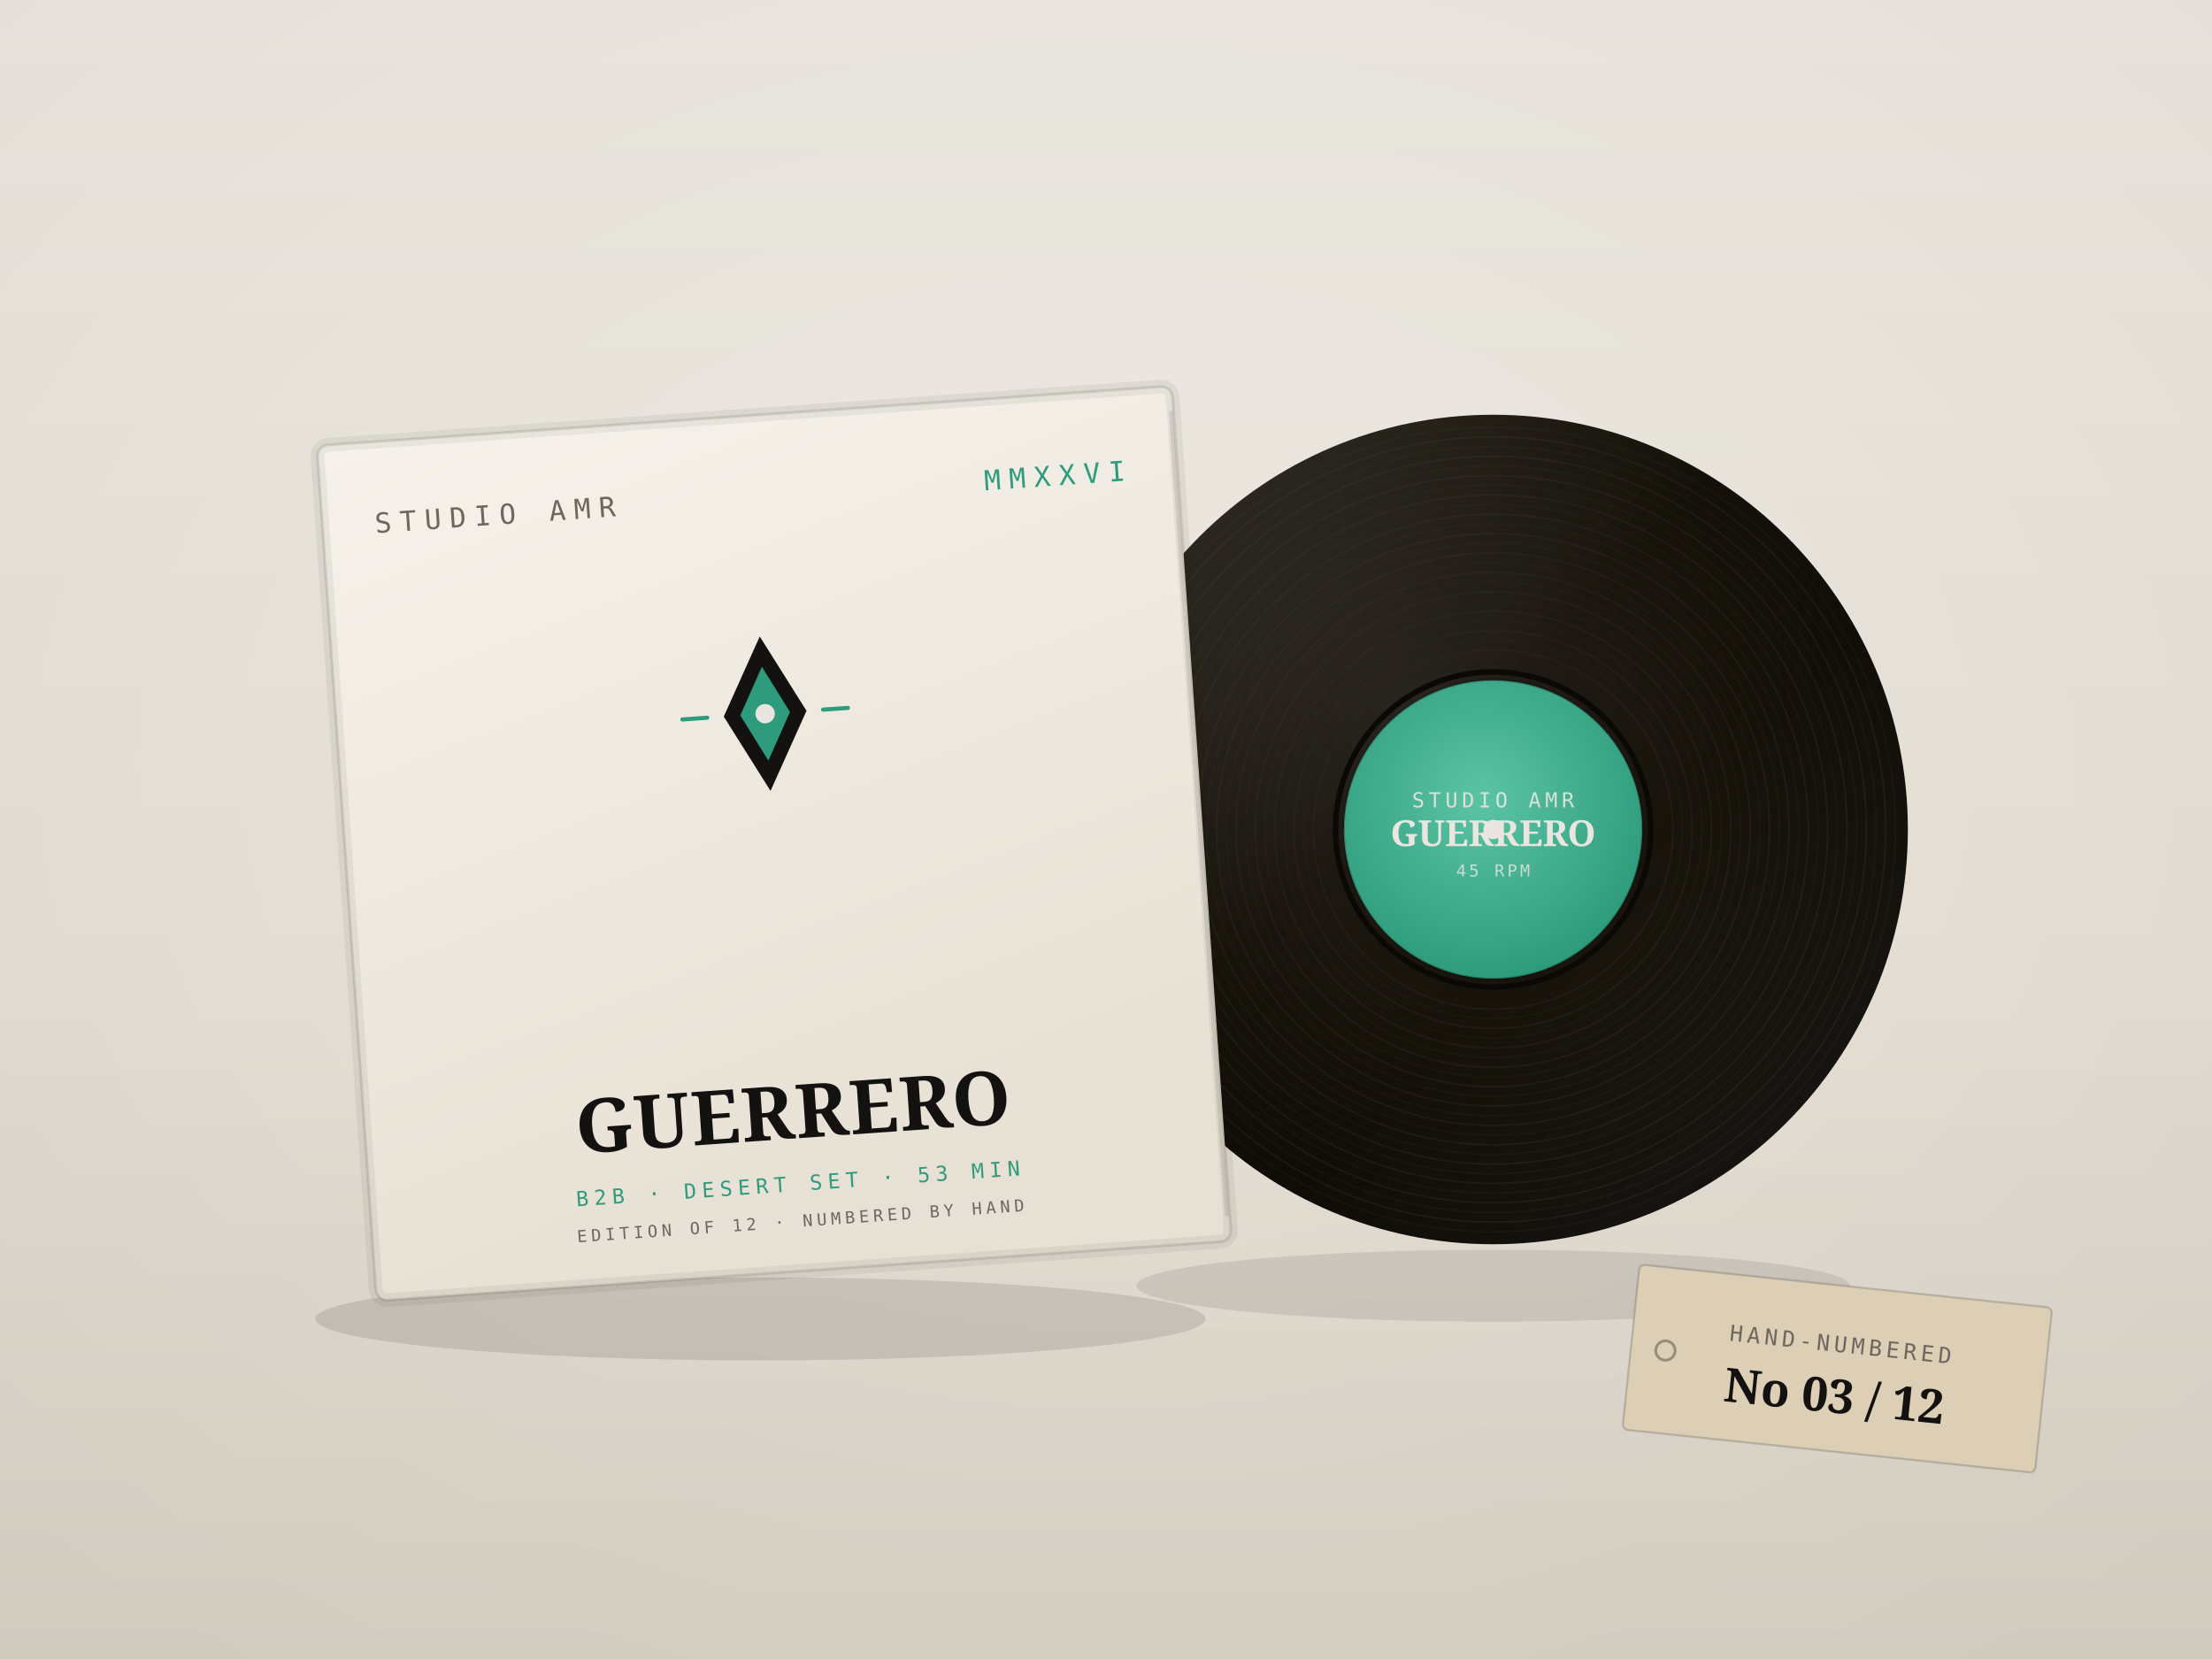
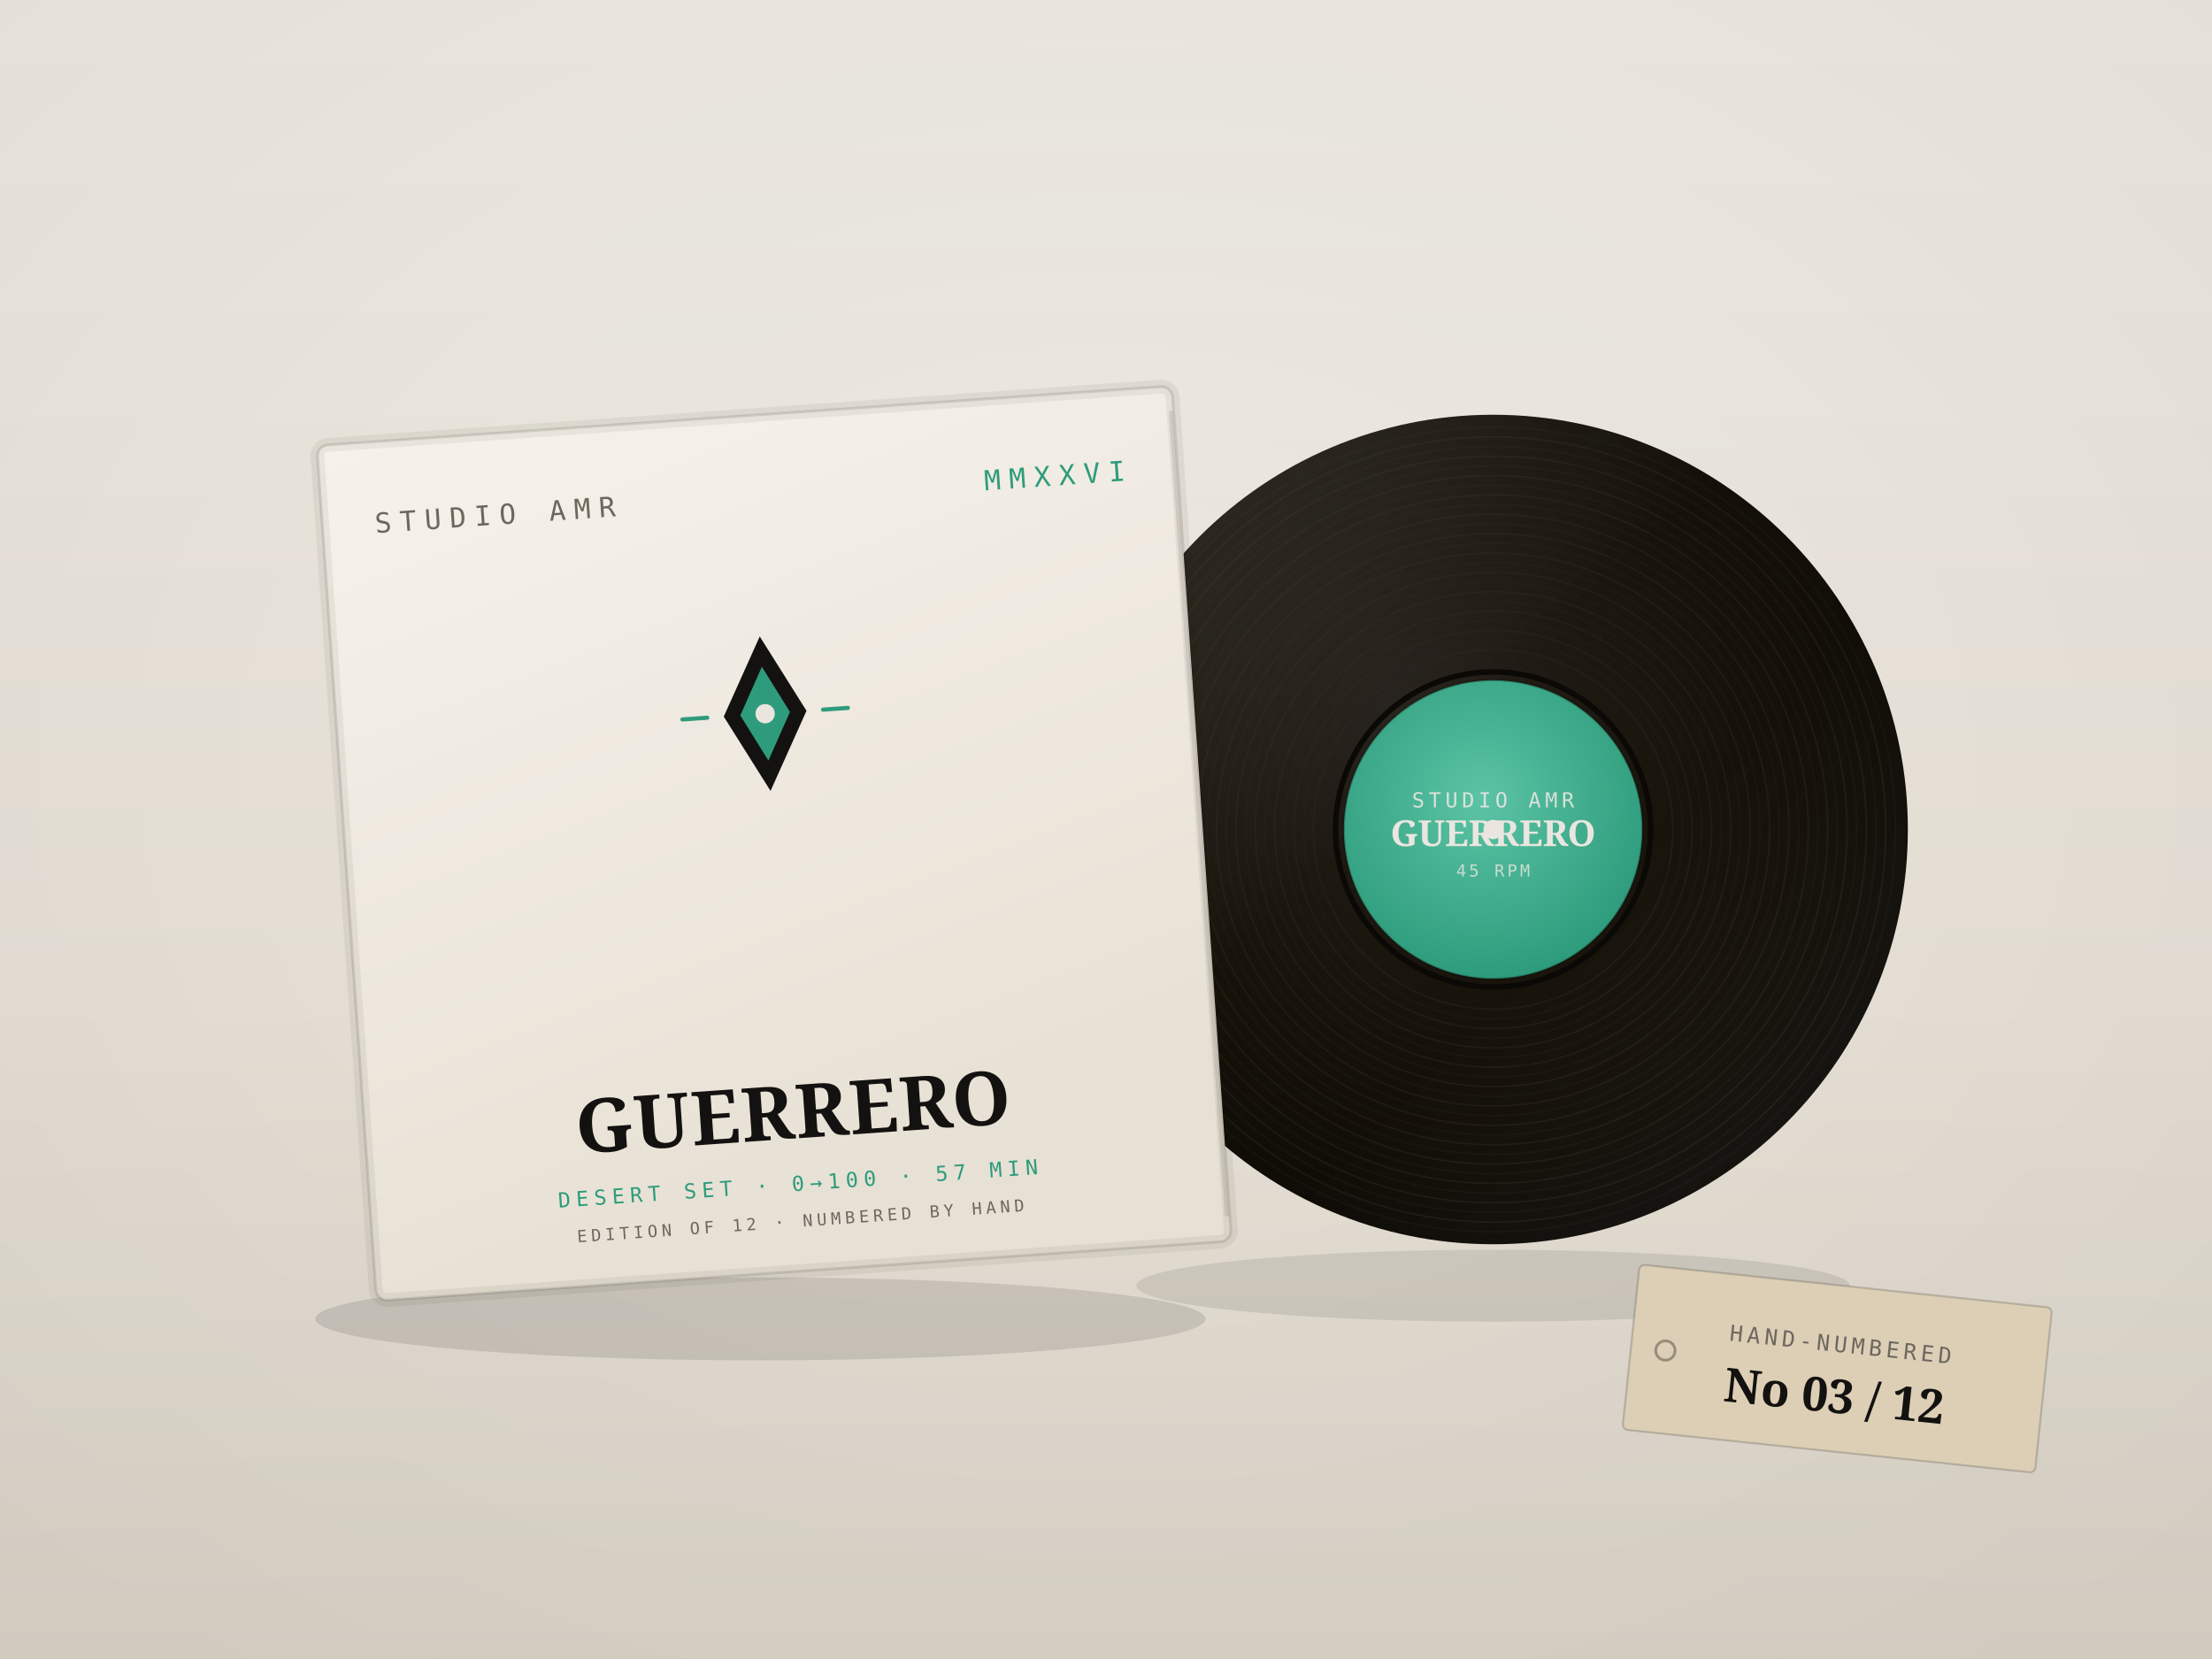
<svg xmlns="http://www.w3.org/2000/svg" viewBox="0 0 1600 1200">
  <defs>
    <linearGradient id="bg" x1="0" y1="0" x2="0" y2="1">
      <stop offset="0%" stop-color="#F2EEE7" />
      <stop offset="60%" stop-color="#EAE4DA" />
      <stop offset="100%" stop-color="#DED7CB" />
    </linearGradient>
    <radialGradient id="disc" cx="40%" cy="36%" r="72%">
      <stop offset="0%" stop-color="#25201a" />
      <stop offset="55%" stop-color="#161209" />
      <stop offset="100%" stop-color="#0b0906" />
    </radialGradient>
    <linearGradient id="sheen" x1="0" y1="0" x2="1" y2="1">
      <stop offset="0%" stop-color="#fff" stop-opacity="0.12" />
      <stop offset="42%" stop-color="#fff" stop-opacity="0" />
      <stop offset="60%" stop-color="#fff" stop-opacity="0" />
      <stop offset="100%" stop-color="#fff" stop-opacity="0.06" />
    </linearGradient>
    <radialGradient id="lblg" cx="46%" cy="40%" r="60%">
      <stop offset="0%" stop-color="#5BC4A5" />
      <stop offset="100%" stop-color="#2E9C7C" />
    </radialGradient>
    <linearGradient id="jacket" x1="0" y1="0" x2="0.3" y2="1">
      <stop offset="0%" stop-color="#F6F2EB" />
      <stop offset="100%" stop-color="#E7E0D4" />
    </linearGradient>
    <radialGradient id="vig" cx="50%" cy="46%" r="70%">
      <stop offset="0%" stop-color="#000" stop-opacity="0" />
      <stop offset="100%" stop-color="#000" stop-opacity="0.06" />
    </radialGradient>
  </defs>
  <rect width="1600" height="1200" fill="url(#bg)" />
  <rect width="1600" height="1200" fill="url(#vig)" />
  <ellipse cx="1080" cy="930" rx="258" ry="26" fill="#14120f" opacity="0.10" />
  <g>
    <circle cx="1080" cy="600" r="300" fill="url(#disc)" />
    <circle cx="1080" cy="600" r="130.0" fill="none" stroke="#2a241d" stroke-width="1.1" opacity="0.5" />
    <circle cx="1080" cy="600" r="137.0" fill="none" stroke="#2a241d" stroke-width="1.1" opacity="0.25" />
    <circle cx="1080" cy="600" r="144.0" fill="none" stroke="#2a241d" stroke-width="1.1" opacity="0.5" />
    <circle cx="1080" cy="600" r="151.0" fill="none" stroke="#2a241d" stroke-width="1.1" opacity="0.25" />
    <circle cx="1080" cy="600" r="158.0" fill="none" stroke="#2a241d" stroke-width="1.1" opacity="0.5" />
    <circle cx="1080" cy="600" r="165.0" fill="none" stroke="#2a241d" stroke-width="1.1" opacity="0.25" />
    <circle cx="1080" cy="600" r="172.0" fill="none" stroke="#2a241d" stroke-width="1.1" opacity="0.5" />
    <circle cx="1080" cy="600" r="179.0" fill="none" stroke="#2a241d" stroke-width="1.1" opacity="0.25" />
    <circle cx="1080" cy="600" r="186.0" fill="none" stroke="#2a241d" stroke-width="1.1" opacity="0.5" />
    <circle cx="1080" cy="600" r="193.0" fill="none" stroke="#2a241d" stroke-width="1.1" opacity="0.25" />
    <circle cx="1080" cy="600" r="200.0" fill="none" stroke="#2a241d" stroke-width="1.1" opacity="0.5" />
    <circle cx="1080" cy="600" r="207.0" fill="none" stroke="#2a241d" stroke-width="1.1" opacity="0.25" />
    <circle cx="1080" cy="600" r="214.0" fill="none" stroke="#2a241d" stroke-width="1.1" opacity="0.5" />
    <circle cx="1080" cy="600" r="221.0" fill="none" stroke="#2a241d" stroke-width="1.1" opacity="0.25" />
    <circle cx="1080" cy="600" r="228.0" fill="none" stroke="#2a241d" stroke-width="1.1" opacity="0.5" />
    <circle cx="1080" cy="600" r="235.0" fill="none" stroke="#2a241d" stroke-width="1.1" opacity="0.25" />
    <circle cx="1080" cy="600" r="242.0" fill="none" stroke="#2a241d" stroke-width="1.1" opacity="0.5" />
    <circle cx="1080" cy="600" r="249.0" fill="none" stroke="#2a241d" stroke-width="1.1" opacity="0.25" />
    <circle cx="1080" cy="600" r="256.0" fill="none" stroke="#2a241d" stroke-width="1.1" opacity="0.5" />
    <circle cx="1080" cy="600" r="263.0" fill="none" stroke="#2a241d" stroke-width="1.1" opacity="0.25" />
    <circle cx="1080" cy="600" r="270.0" fill="none" stroke="#2a241d" stroke-width="1.1" opacity="0.5" />
    <circle cx="1080" cy="600" r="277.0" fill="none" stroke="#2a241d" stroke-width="1.1" opacity="0.25" />
    <circle cx="1080" cy="600" r="284.0" fill="none" stroke="#2a241d" stroke-width="1.1" opacity="0.5" />
    <circle cx="1080" cy="600" r="291.0" fill="none" stroke="#2a241d" stroke-width="1.1" opacity="0.25" />
    <circle cx="1080" cy="600" r="300" fill="url(#sheen)" />
    <circle cx="1080" cy="600" r="114" fill="none" stroke="#0b0906" stroke-width="4" />
    <circle cx="1080" cy="600" r="108" fill="url(#lblg)" />
    <circle cx="1080" cy="600" r="108" fill="none" stroke="#000" stroke-opacity="0.25" stroke-width="1.5" />
    <text x="1080" y="584" font-family="'IBM Plex Mono',monospace" font-size="15" letter-spacing="3" fill="#EAE6DF" text-anchor="middle" opacity="0.9">STUDIO AMR</text>
    <text x="1080" y="612" font-family="Georgia,serif" font-weight="bold" font-size="26" fill="#EAE6DF" text-anchor="middle">GUERRERO</text>
    <text x="1080" y="634" font-family="'IBM Plex Mono',monospace" font-size="12" letter-spacing="2" fill="#EAE6DF" text-anchor="middle" opacity="0.8">45 RPM</text>
    <circle cx="1080" cy="600" r="7" fill="#EAE6DF" />
  </g>
  <ellipse cx="550.0" cy="954" rx="322" ry="30" fill="#14120f" opacity="0.12" />
  <g transform="rotate(-4 560.0 610.0)">
    <rect x="250" y="300" width="620" height="620" rx="8" fill="url(#jacket)" stroke="#141210" stroke-opacity="0.12" stroke-width="2" />
    <rect x="250" y="300" width="620" height="620" rx="8" fill="none" stroke="#141210" stroke-opacity="0.06" stroke-width="10" transform="translate(0,0)" />
    <line x1="868" y1="318" x2="868" y2="902" stroke="#141210" stroke-opacity="0.10" stroke-width="3" />
    <text x="288" y="366" font-family="'IBM Plex Mono',monospace" font-size="20" letter-spacing="6" fill="#6E675E">STUDIO AMR</text>
    <text x="832" y="366" font-family="'IBM Plex Mono',monospace" font-size="20" letter-spacing="6" fill="#2E9C7C" text-anchor="end">MMXXVI</text>
    <g transform="translate(440.0 420) scale(1.0)">
      <path d="M120 40 L150 96 L120 152 L90 96 Z" fill="#141210" />
      <path d="M120 62 L138 96 L120 130 L102 96 Z" fill="#2E9C7C" />
      <circle cx="120" cy="96" r="7" fill="#EAE6DF" />
      <path d="M60 96 L78 96 M162 96 L180 96" stroke="#2E9C7C" stroke-width="3" stroke-linecap="round" />
    </g>
    <text x="560.0" y="824" font-family="Georgia,serif" font-weight="bold" font-size="54" letter-spacing="1" fill="#141210" text-anchor="middle">GUERRERO</text>
-     <text x="560.0" y="862" font-family="'IBM Plex Mono',monospace" font-size="15" letter-spacing="4" fill="#2E9C7C" text-anchor="middle">B2B · DESERT SET · 53 MIN</text>
+     <text x="560.0" y="862" font-family="'IBM Plex Mono',monospace" font-size="15" letter-spacing="4" fill="#2E9C7C" text-anchor="middle">DESERT SET · 0→100 · 57 MIN</text>
    <text x="560.0" y="888" font-family="'IBM Plex Mono',monospace" font-size="12" letter-spacing="3" fill="#6E675E" text-anchor="middle">EDITION OF 12 · NUMBERED BY HAND</text>
  </g>
  <g transform="rotate(6 1330 980)">
    <rect x="1180" y="930" width="300" height="120" rx="4" fill="#DcCfb6" stroke="#141210" stroke-opacity="0.18" stroke-width="1.5" />
    <circle cx="1205" cy="990" r="7" fill="none" stroke="#141210" stroke-opacity="0.35" stroke-width="2" />
    <text x="1250" y="978" font-family="'IBM Plex Mono',monospace" font-size="16" letter-spacing="3" fill="#6E675E">HAND-NUMBERED</text>
    <text x="1250" y="1022" font-family="Georgia,serif" font-weight="bold" font-size="34" fill="#141210">No 03 / 12</text>
  </g>
</svg>
